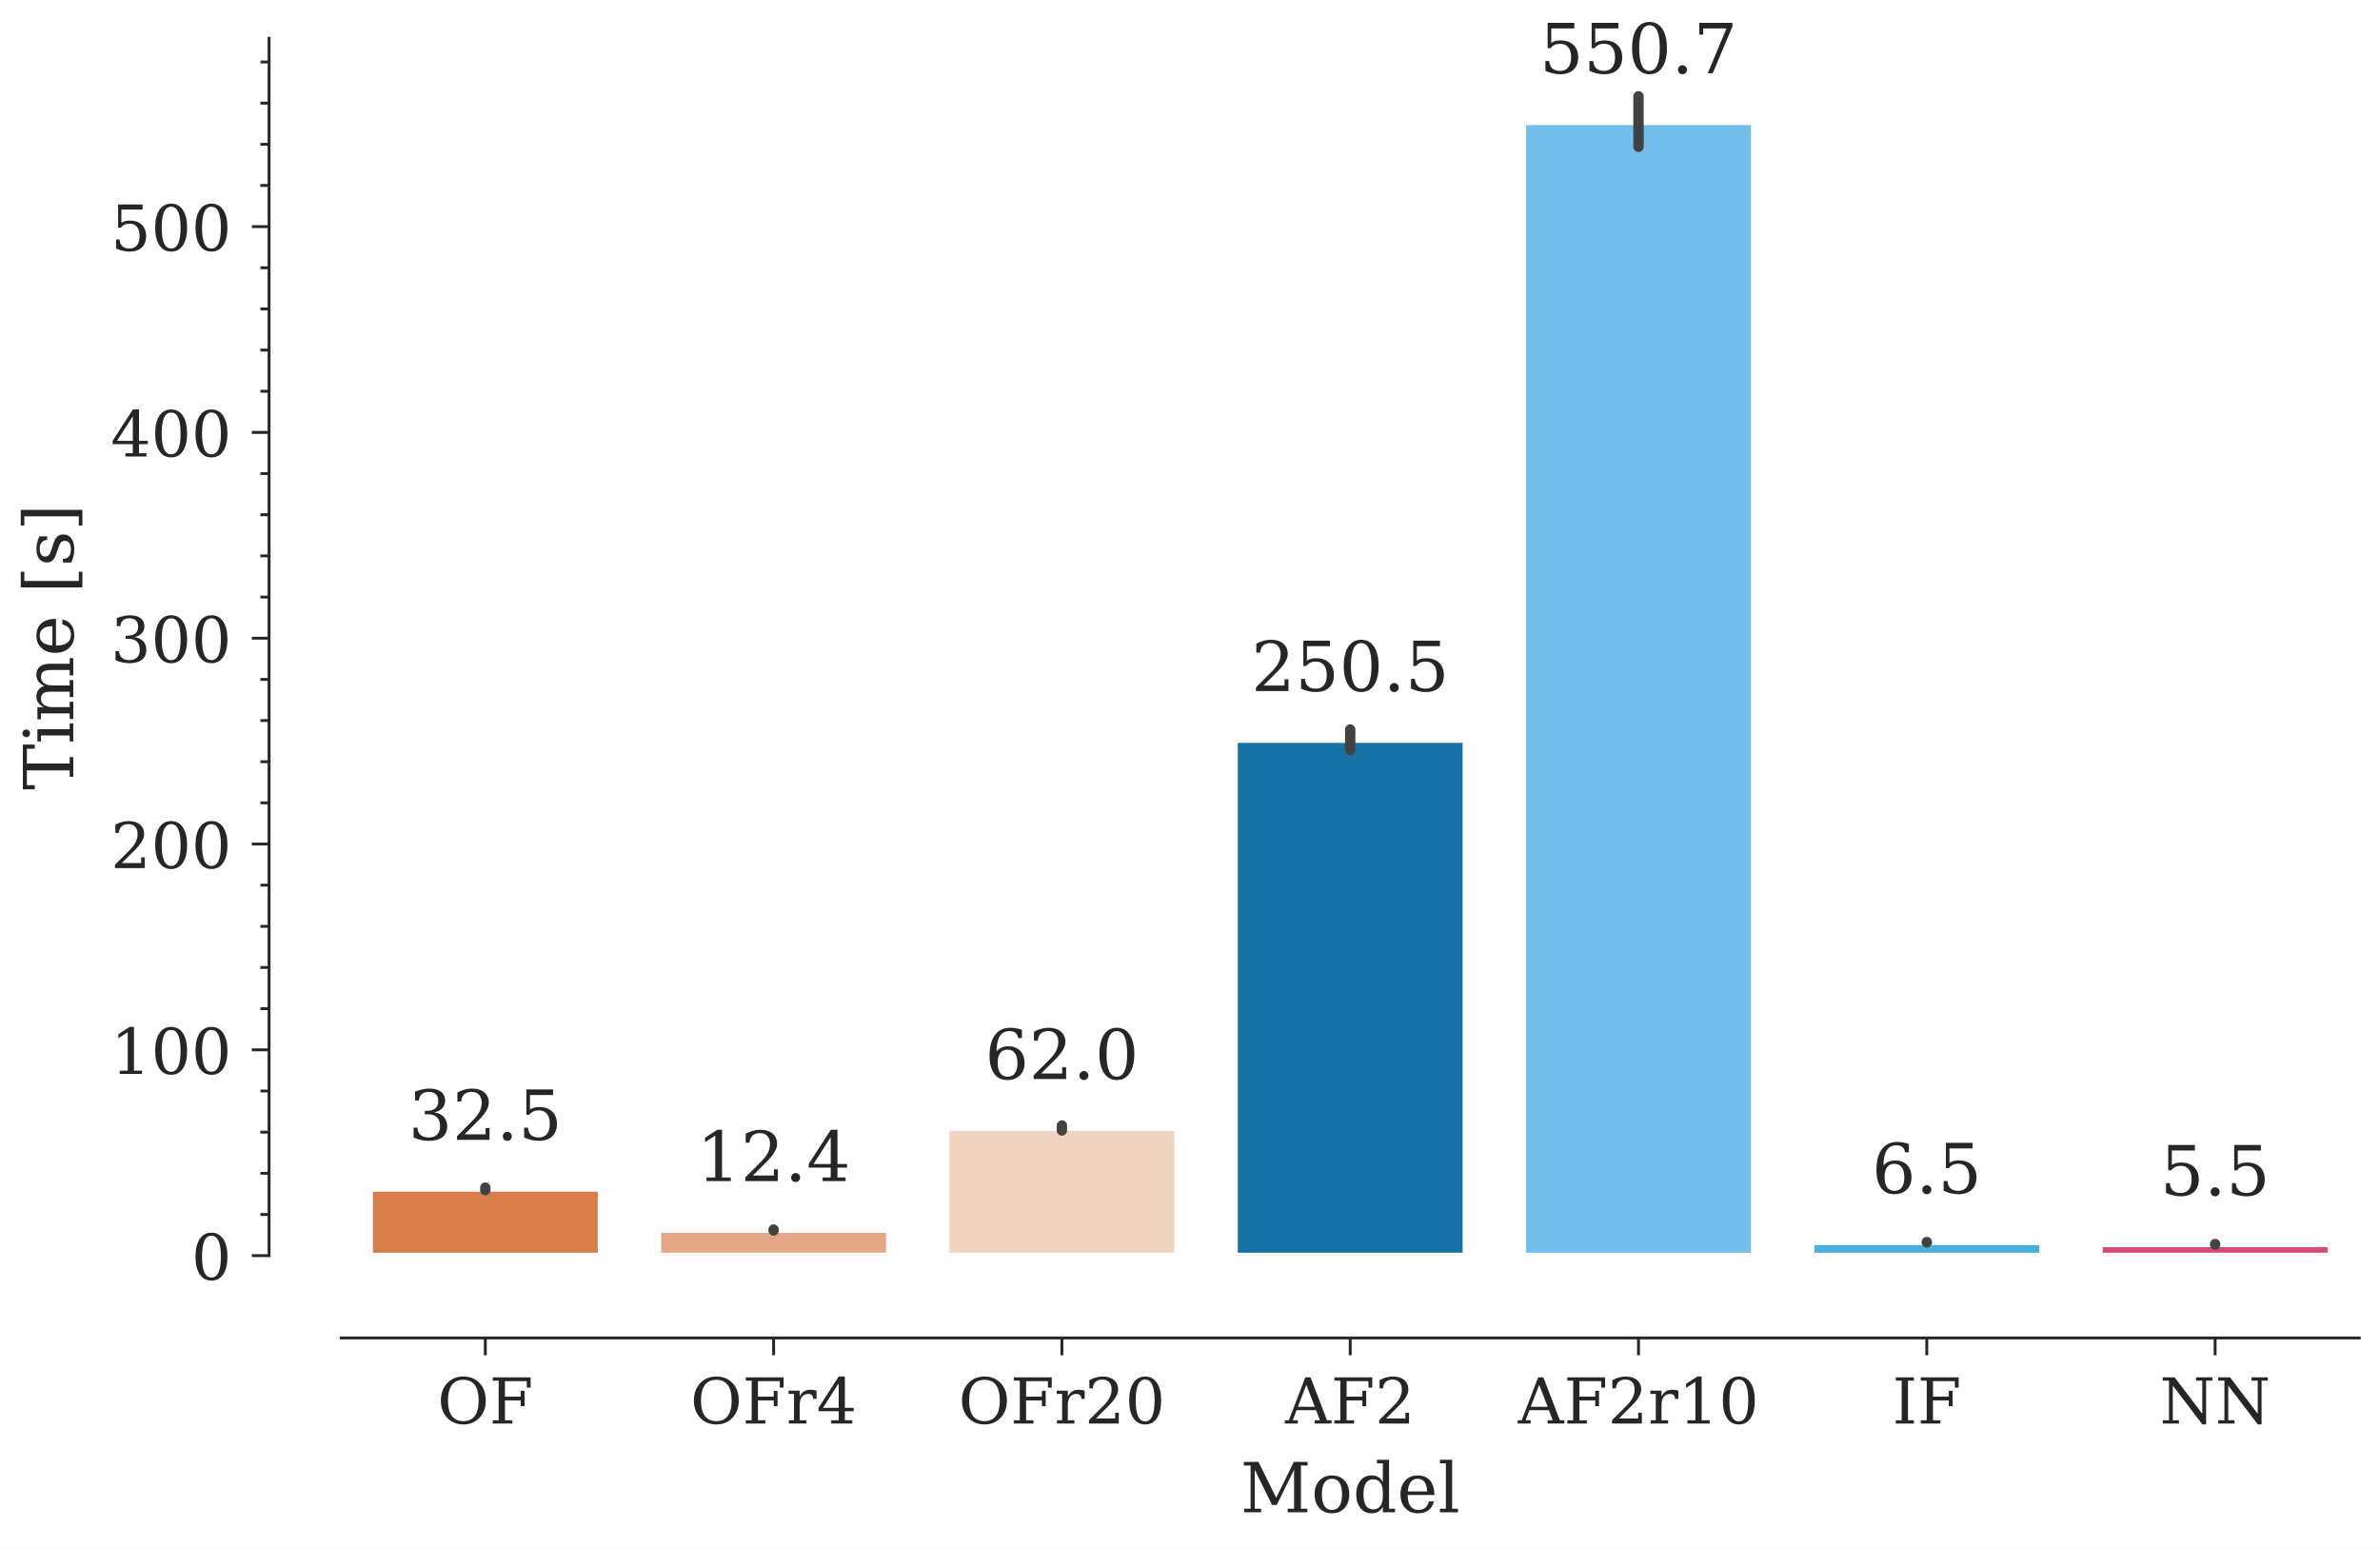
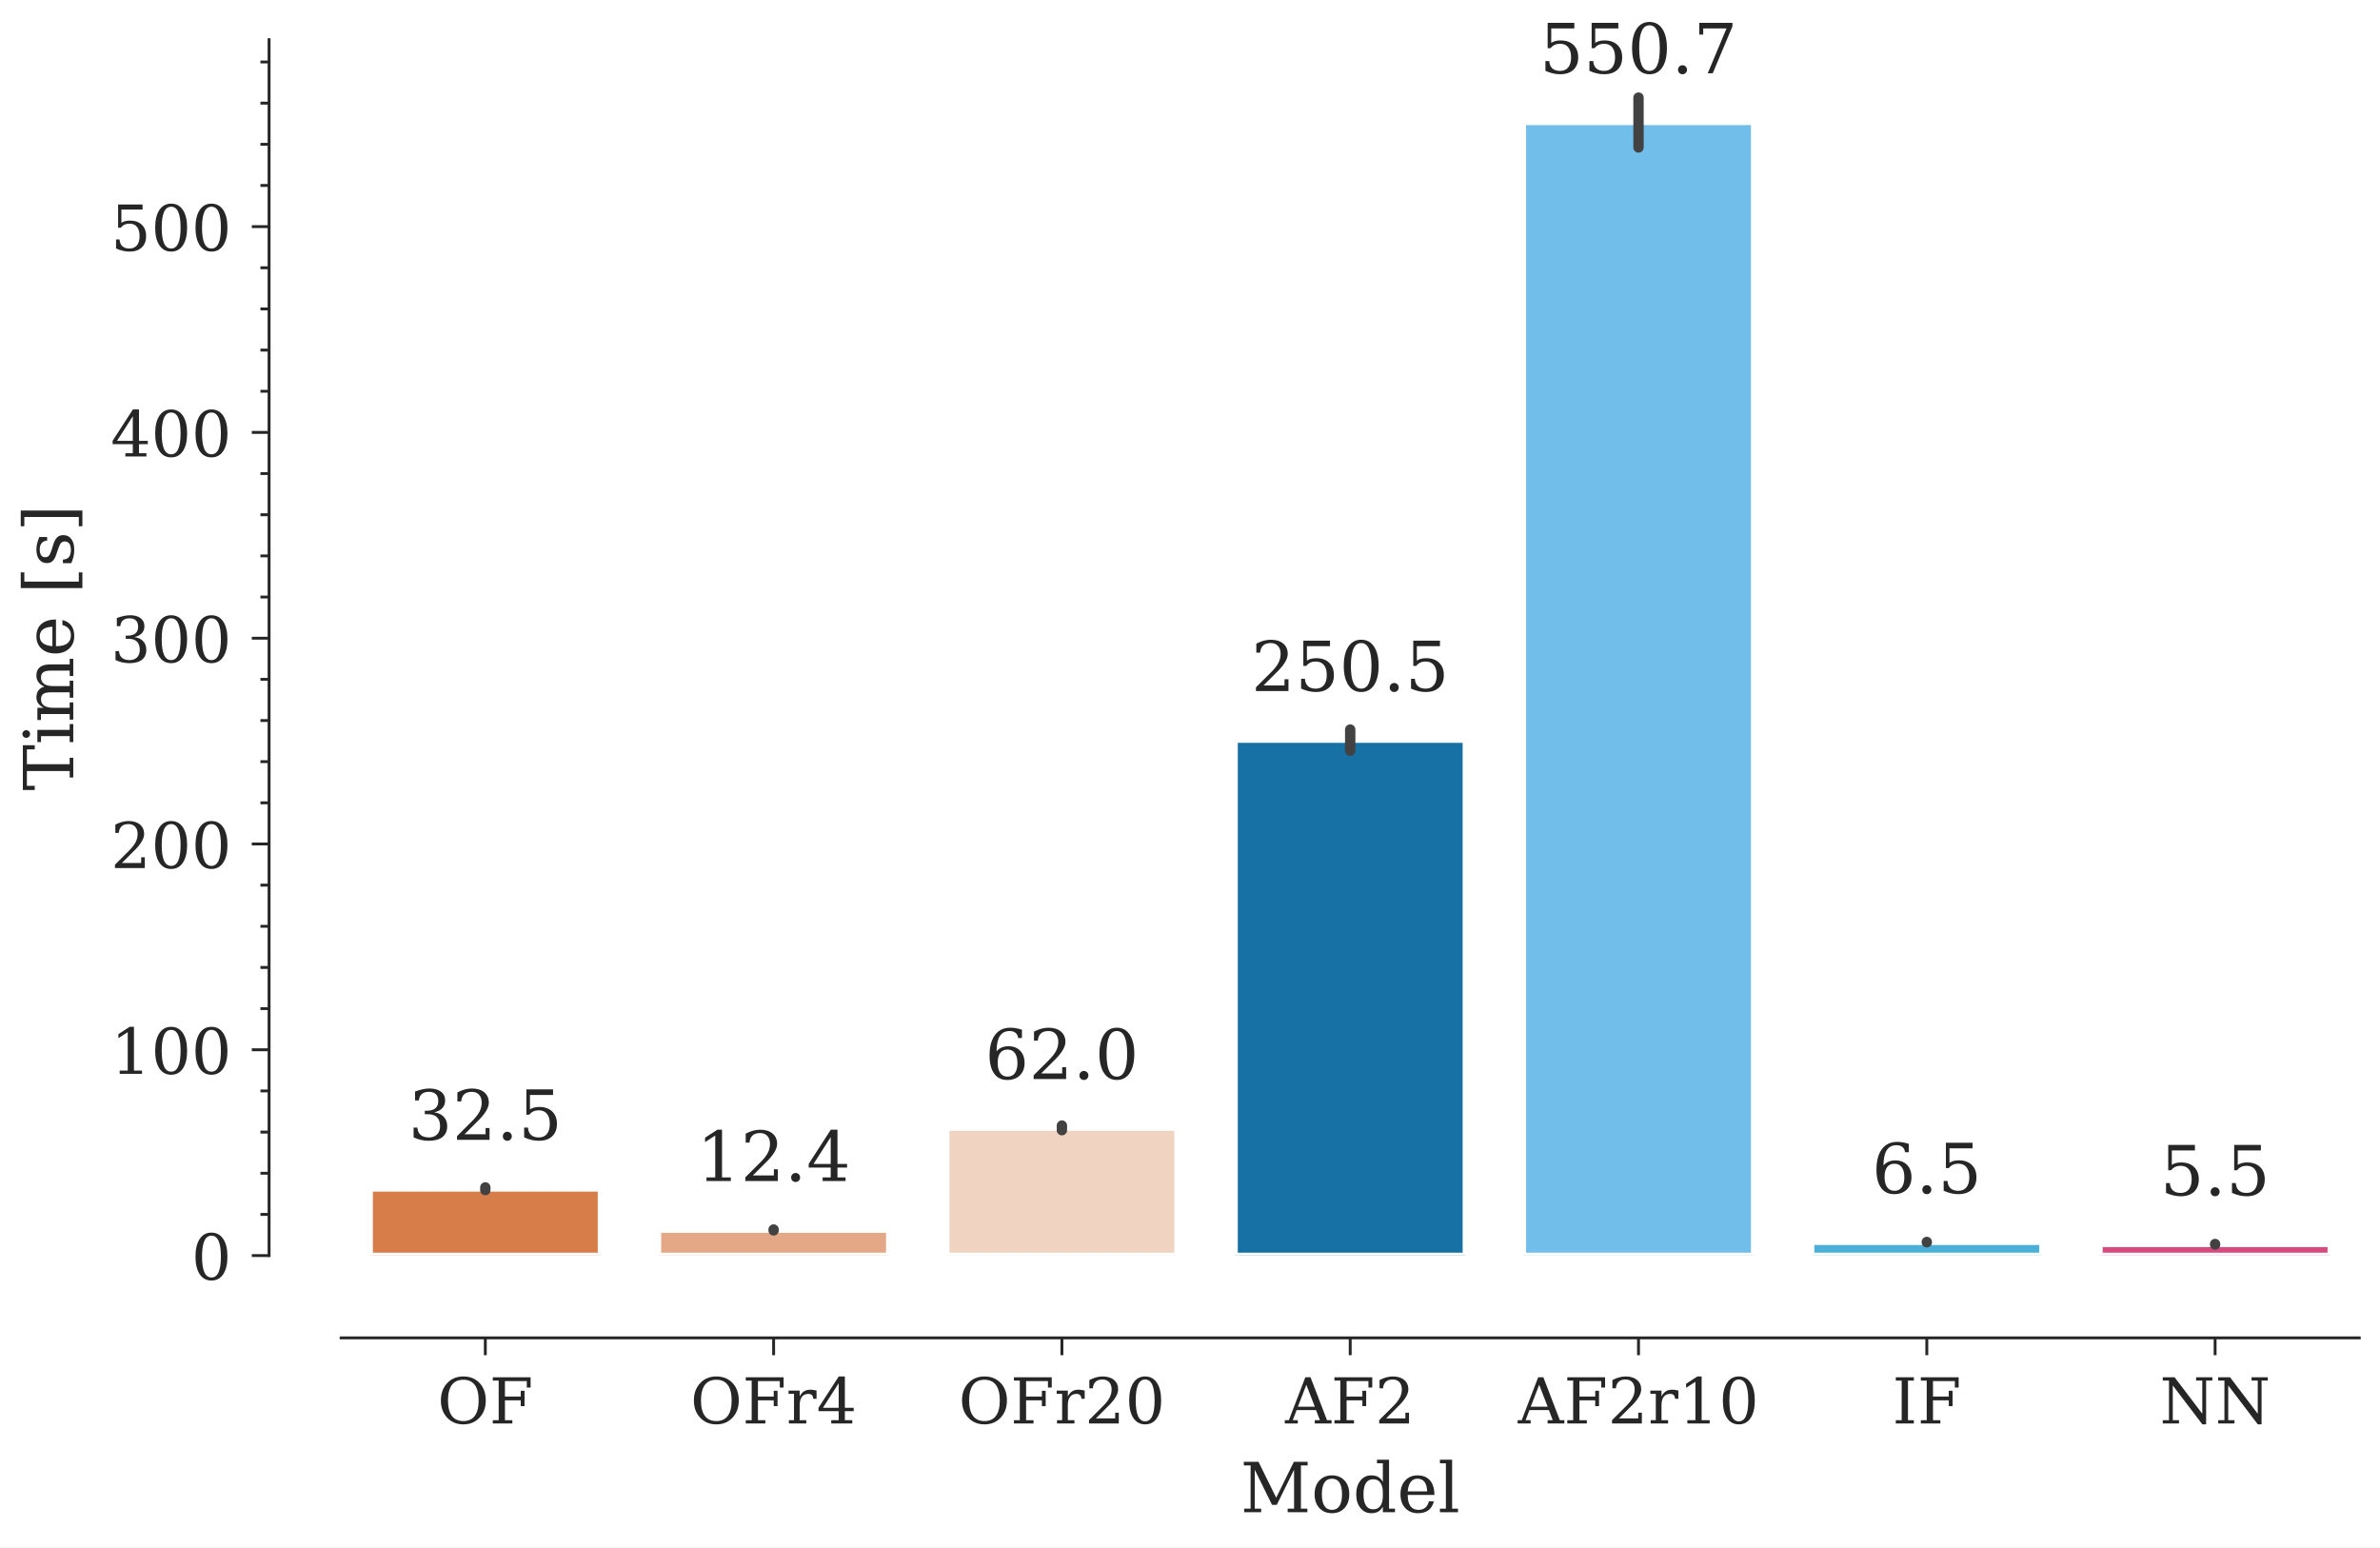
- <svg xmlns="http://www.w3.org/2000/svg" xmlns:xlink="http://www.w3.org/1999/xlink" width="413.144pt" height="268.607pt" viewBox="0 0 413.144 268.607" version="1.1">
+ <svg xmlns="http://www.w3.org/2000/svg" xmlns:xlink="http://www.w3.org/1999/xlink" width="413.144pt" height="268.595pt" viewBox="0 0 413.144 268.595" version="1.1">
  <defs>
    <style type="text/css">*{stroke-linejoin: round; stroke-linecap: butt}</style>
  </defs>
  <g id="figure_1">
    <g id="patch_1">
-       <path d="M 0 268.607  L 413.144 268.607  L 413.144 0  L 0 0  z " style="fill: #ffffff" />
+       <path d="M 0 268.595  L 413.144 268.595  L 413.144 0  L 0 0  z " style="fill: #ffffff" />
    </g>
    <g id="axes_1">
      <g id="patch_2">
-         <path d="M 59.222 217.958  L 409.544 217.958  L 409.544 6.652  L 59.222 6.652  z " style="fill: #ffffff" />
+         <path d="M 59.222 217.947  L 409.544 217.947  L 409.544 6.891  L 59.222 6.891  z " style="fill: #ffffff" />
      </g>
      <g id="matplotlib.axis_1">
        <g id="xtick_1">
          <g id="line2d_1">
            <defs>
-               <path id="m3ad3d484da" d="M 0 0  L 0 3  " style="stroke: #262626; stroke-width: 0.5" />
+               <path id="mbd9f531587" d="M 0 0  L 0 3  " style="stroke: #262626; stroke-width: 0.5" />
            </defs>
            <g>
-               <use xlink:href="#m3ad3d484da" x="84.245" y="232.247" style="fill: #262626; stroke: #262626; stroke-width: 0.5" />
+               <use xlink:href="#mbd9f531587" x="84.245" y="232.235" style="fill: #262626; stroke: #262626; stroke-width: 0.5" />
            </g>
          </g>
          <g id="text_1">
-             <g style="fill: #262626" transform="translate(75.91897 247.1055) scale(0.11 -0.11)">
+             <g style="fill: #262626" transform="translate(75.91897 247.0938)scale(0.11 -0.11)">
              <defs>
                <path id="DejaVuSerif-4f" d="M 2625 244  Q 3391 244 3781 770  Q 4172 1297 4172 2328  Q 4172 3363 3781 3889  Q 3391 4416 2625 4416  Q 1856 4416 1465 3889  Q 1075 3363 1075 2328  Q 1075 1297 1465 770  Q 1856 244 2625 244  z M 2625 -91  Q 2150 -91 1751 65  Q 1353 222 1050 525  Q 700 875 529 1319  Q 359 1763 359 2328  Q 359 2894 529 3339  Q 700 3784 1050 4134  Q 1356 4441 1750 4595  Q 2144 4750 2625 4750  Q 3641 4750 4266 4084  Q 4891 3419 4891 2328  Q 4891 1769 4719 1320  Q 4547 872 4197 525  Q 3891 219 3497 64  Q 3103 -91 2625 -91  z " transform="scale(0.015625)" />
                <path id="DejaVuSerif-46" d="M 353 0  L 353 331  L 947 331  L 947 4331  L 353 4331  L 353 4666  L 4172 4666  L 4172 3628  L 3788 3628  L 3788 4281  L 1581 4281  L 1581 2719  L 3175 2719  L 3175 3303  L 3559 3303  L 3559 1753  L 3175 1753  L 3175 2338  L 1581 2338  L 1581 331  L 2328 331  L 2328 0  L 353 0  z " transform="scale(0.015625)" />
              </defs>
              <use xlink:href="#DejaVuSerif-4f" />
              <use xlink:href="#DejaVuSerif-46" x="81.982" />
            </g>
          </g>
        </g>
        <g id="xtick_2">
          <g id="line2d_2">
            <g>
-               <use xlink:href="#m3ad3d484da" x="134.291" y="232.247" style="fill: #262626; stroke: #262626; stroke-width: 0.5" />
+               <use xlink:href="#mbd9f531587" x="134.291" y="232.235" style="fill: #262626; stroke: #262626; stroke-width: 0.5" />
            </g>
          </g>
          <g id="text_2">
-             <g style="fill: #262626" transform="translate(119.8369 247.1055) scale(0.11 -0.11)">
+             <g style="fill: #262626" transform="translate(119.8369 247.0938)scale(0.11 -0.11)">
              <defs>
                <path id="DejaVuSerif-72" d="M 3059 3328  L 3059 2497  L 2728 2497  Q 2713 2744 2591 2866  Q 2469 2988 2234 2988  Q 1809 2988 1582 2694  Q 1356 2400 1356 1850  L 1356 331  L 2022 331  L 2022 0  L 263 0  L 263 331  L 781 331  L 781 2994  L 231 2994  L 231 3322  L 1356 3322  L 1356 2731  Q 1525 3078 1790 3245  Q 2056 3413 2438 3413  Q 2578 3413 2733 3391  Q 2888 3369 3059 3328  z " transform="scale(0.015625)" />
                <path id="DejaVuSerif-34" d="M 2234 1581  L 2234 4063  L 641 1581  L 2234 1581  z M 3609 0  L 1484 0  L 1484 331  L 2234 331  L 2234 1247  L 197 1247  L 197 1588  L 2241 4750  L 2859 4750  L 2859 1581  L 3750 1581  L 3750 1247  L 2859 1247  L 2859 331  L 3609 331  L 3609 0  z " transform="scale(0.015625)" />
              </defs>
              <use xlink:href="#DejaVuSerif-4f" />
              <use xlink:href="#DejaVuSerif-46" x="81.982" />
              <use xlink:href="#DejaVuSerif-72" x="151.367" />
              <use xlink:href="#DejaVuSerif-34" x="199.17" />
            </g>
          </g>
        </g>
        <g id="xtick_3">
          <g id="line2d_3">
            <g>
-               <use xlink:href="#m3ad3d484da" x="184.337" y="232.247" style="fill: #262626; stroke: #262626; stroke-width: 0.5" />
+               <use xlink:href="#mbd9f531587" x="184.337" y="232.235" style="fill: #262626; stroke: #262626; stroke-width: 0.5" />
            </g>
          </g>
          <g id="text_3">
-             <g style="fill: #262626" transform="translate(166.3836 247.1055) scale(0.11 -0.11)">
+             <g style="fill: #262626" transform="translate(166.3836 247.0938)scale(0.11 -0.11)">
              <defs>
                <path id="DejaVuSerif-32" d="M 819 3553  L 469 3553  L 469 4384  Q 803 4563 1142 4656  Q 1481 4750 1806 4750  Q 2534 4750 2956 4397  Q 3378 4044 3378 3438  Q 3378 2753 2422 1800  Q 2347 1728 2309 1691  L 1131 513  L 3078 513  L 3078 1088  L 3444 1088  L 3444 0  L 434 0  L 434 341  L 1850 1753  Q 2319 2222 2519 2614  Q 2719 3006 2719 3438  Q 2719 3909 2473 4175  Q 2228 4441 1797 4441  Q 1350 4441 1106 4219  Q 863 3997 819 3553  z " transform="scale(0.015625)" />
                <path id="DejaVuSerif-30" d="M 2034 219  Q 2513 219 2750 744  Q 2988 1269 2988 2328  Q 2988 3391 2750 3916  Q 2513 4441 2034 4441  Q 1556 4441 1318 3916  Q 1081 3391 1081 2328  Q 1081 1269 1318 744  Q 1556 219 2034 219  z M 2034 -91  Q 1275 -91 848 546  Q 422 1184 422 2328  Q 422 3475 848 4112  Q 1275 4750 2034 4750  Q 2797 4750 3222 4112  Q 3647 3475 3647 2328  Q 3647 1184 3222 546  Q 2797 -91 2034 -91  z " transform="scale(0.015625)" />
              </defs>
              <use xlink:href="#DejaVuSerif-4f" />
              <use xlink:href="#DejaVuSerif-46" x="81.982" />
              <use xlink:href="#DejaVuSerif-72" x="151.367" />
              <use xlink:href="#DejaVuSerif-32" x="199.17" />
              <use xlink:href="#DejaVuSerif-30" x="262.793" />
            </g>
          </g>
        </g>
        <g id="xtick_4">
          <g id="line2d_4">
            <g>
-               <use xlink:href="#m3ad3d484da" x="234.383" y="232.247" style="fill: #262626; stroke: #262626; stroke-width: 0.5" />
+               <use xlink:href="#mbd9f531587" x="234.383" y="232.235" style="fill: #262626; stroke: #262626; stroke-width: 0.5" />
            </g>
          </g>
          <g id="text_4">
-             <g style="fill: #262626" transform="translate(223.0951 247.1055) scale(0.11 -0.11)">
+             <g style="fill: #262626" transform="translate(223.0951 247.0938)scale(0.11 -0.11)">
              <defs>
                <path id="DejaVuSerif-41" d="M 1281 1691  L 2994 1691  L 2138 3909  L 1281 1691  z M -38 0  L -38 331  L 372 331  L 2034 4666  L 2559 4666  L 4225 331  L 4684 331  L 4684 0  L 2988 0  L 2988 331  L 3506 331  L 3116 1356  L 1153 1356  L 763 331  L 1275 331  L 1275 0  L -38 0  z " transform="scale(0.015625)" />
              </defs>
              <use xlink:href="#DejaVuSerif-41" />
              <use xlink:href="#DejaVuSerif-46" x="72.217" />
              <use xlink:href="#DejaVuSerif-32" x="141.602" />
            </g>
          </g>
        </g>
        <g id="xtick_5">
          <g id="line2d_5">
            <g>
-               <use xlink:href="#m3ad3d484da" x="284.429" y="232.247" style="fill: #262626; stroke: #262626; stroke-width: 0.5" />
+               <use xlink:href="#mbd9f531587" x="284.429" y="232.235" style="fill: #262626; stroke: #262626; stroke-width: 0.5" />
            </g>
          </g>
          <g id="text_5">
-             <g style="fill: #262626" transform="translate(263.5136 247.1055) scale(0.11 -0.11)">
+             <g style="fill: #262626" transform="translate(263.5136 247.0938)scale(0.11 -0.11)">
              <defs>
                <path id="DejaVuSerif-31" d="M 909 0  L 909 331  L 1722 331  L 1722 4213  L 781 3603  L 781 4013  L 1919 4750  L 2350 4750  L 2350 331  L 3163 331  L 3163 0  L 909 0  z " transform="scale(0.015625)" />
              </defs>
              <use xlink:href="#DejaVuSerif-41" />
              <use xlink:href="#DejaVuSerif-46" x="72.217" />
              <use xlink:href="#DejaVuSerif-32" x="141.602" />
              <use xlink:href="#DejaVuSerif-72" x="205.225" />
              <use xlink:href="#DejaVuSerif-31" x="253.027" />
              <use xlink:href="#DejaVuSerif-30" x="316.65" />
            </g>
          </g>
        </g>
        <g id="xtick_6">
          <g id="line2d_6">
            <g>
-               <use xlink:href="#m3ad3d484da" x="334.475" y="232.247" style="fill: #262626; stroke: #262626; stroke-width: 0.5" />
+               <use xlink:href="#mbd9f531587" x="334.475" y="232.235" style="fill: #262626; stroke: #262626; stroke-width: 0.5" />
            </g>
          </g>
          <g id="text_6">
-             <g style="fill: #262626" transform="translate(328.4862 247.1055) scale(0.11 -0.11)">
+             <g style="fill: #262626" transform="translate(328.4862 247.0938)scale(0.11 -0.11)">
              <defs>
                <path id="DejaVuSerif-49" d="M 1581 331  L 2175 331  L 2175 0  L 353 0  L 353 331  L 947 331  L 947 4331  L 353 4331  L 353 4666  L 2175 4666  L 2175 4331  L 1581 4331  L 1581 331  z " transform="scale(0.015625)" />
              </defs>
              <use xlink:href="#DejaVuSerif-49" />
              <use xlink:href="#DejaVuSerif-46" x="39.502" />
            </g>
          </g>
        </g>
        <g id="xtick_7">
          <g id="line2d_7">
            <g>
-               <use xlink:href="#m3ad3d484da" x="384.521" y="232.247" style="fill: #262626; stroke: #262626; stroke-width: 0.5" />
+               <use xlink:href="#mbd9f531587" x="384.521" y="232.235" style="fill: #262626; stroke: #262626; stroke-width: 0.5" />
            </g>
          </g>
          <g id="text_7">
-             <g style="fill: #262626" transform="translate(374.8963 247.1055) scale(0.11 -0.11)">
+             <g style="fill: #262626" transform="translate(374.8963 247.0938)scale(0.11 -0.11)">
              <defs>
                <path id="DejaVuSerif-4e" d="M 313 0  L 313 331  L 941 331  L 941 4331  L 313 4331  L 313 4666  L 1509 4666  L 4306 984  L 4306 4331  L 3681 4331  L 3681 4666  L 5319 4666  L 5319 4331  L 4691 4331  L 4691 -91  L 4313 -91  L 1325 3841  L 1325 331  L 1953 331  L 1953 0  L 313 0  z " transform="scale(0.015625)" />
              </defs>
              <use xlink:href="#DejaVuSerif-4e" />
              <use xlink:href="#DejaVuSerif-4e" x="87.5" />
            </g>
          </g>
        </g>
        <g id="xtick_8" />
        <g id="xtick_9" />
        <g id="xtick_10" />
        <g id="xtick_11" />
        <g id="xtick_12" />
        <g id="xtick_13" />
        <g id="xtick_14" />
        <g id="xtick_15" />
        <g id="xtick_16" />
        <g id="xtick_17" />
        <g id="xtick_18" />
        <g id="xtick_19" />
        <g id="xtick_20" />
        <g id="xtick_21" />
        <g id="xtick_22" />
        <g id="xtick_23" />
        <g id="xtick_24" />
        <g id="xtick_25" />
        <g id="xtick_26" />
        <g id="xtick_27" />
        <g id="xtick_28" />
        <g id="xtick_29" />
        <g id="xtick_30" />
        <g id="xtick_31" />
        <g id="xtick_32" />
        <g id="xtick_33" />
        <g id="xtick_34" />
        <g id="xtick_35" />
        <g id="text_8">
-           <g style="fill: #262626" transform="translate(215.3161 262.5113) scale(0.12 -0.12)">
+           <g style="fill: #262626" transform="translate(215.3161 262.4995)scale(0.12 -0.12)">
            <defs>
              <path id="DejaVuSerif-4d" d="M 353 0  L 353 331  L 947 331  L 947 4331  L 319 4331  L 319 4666  L 1678 4666  L 3316 1344  L 4953 4666  L 6228 4666  L 6228 4331  L 5606 4331  L 5606 331  L 6203 331  L 6203 0  L 4378 0  L 4378 331  L 4972 331  L 4972 3938  L 3372 684  L 2931 684  L 1331 3938  L 1331 331  L 1925 331  L 1925 0  L 353 0  z " transform="scale(0.015625)" />
              <path id="DejaVuSerif-6f" d="M 1925 219  Q 2388 219 2623 584  Q 2859 950 2859 1663  Q 2859 2375 2623 2739  Q 2388 3103 1925 3103  Q 1463 3103 1227 2739  Q 991 2375 991 1663  Q 991 950 1228 584  Q 1466 219 1925 219  z M 1925 -91  Q 1200 -91 759 389  Q 319 869 319 1663  Q 319 2456 758 2934  Q 1197 3413 1925 3413  Q 2653 3413 3092 2934  Q 3531 2456 3531 1663  Q 3531 869 3092 389  Q 2653 -91 1925 -91  z " transform="scale(0.015625)" />
              <path id="DejaVuSerif-64" d="M 3359 331  L 3909 331  L 3909 0  L 2784 0  L 2784 519  Q 2616 206 2355 57  Q 2094 -91 1709 -91  Q 1097 -91 708 395  Q 319 881 319 1663  Q 319 2444 706 2928  Q 1094 3413 1709 3413  Q 2094 3413 2355 3264  Q 2616 3116 2784 2803  L 2784 4531  L 2241 4531  L 2241 4863  L 3359 4863  L 3359 331  z M 2784 1497  L 2784 1825  Q 2784 2422 2554 2737  Q 2325 3053 1888 3053  Q 1444 3053 1217 2703  Q 991 2353 991 1663  Q 991 975 1217 622  Q 1444 269 1888 269  Q 2325 269 2554 583  Q 2784 897 2784 1497  z " transform="scale(0.015625)" />
              <path id="DejaVuSerif-65" d="M 3469 1600  L 991 1600  L 991 1575  Q 991 903 1244 561  Q 1497 219 1991 219  Q 2369 219 2611 417  Q 2853 616 2950 1006  L 3413 1006  Q 3275 459 2904 184  Q 2534 -91 1931 -91  Q 1203 -91 761 389  Q 319 869 319 1663  Q 319 2450 753 2931  Q 1188 3413 1894 3413  Q 2647 3413 3050 2948  Q 3453 2484 3469 1600  z M 2791 1931  Q 2772 2513 2545 2808  Q 2319 3103 1894 3103  Q 1497 3103 1269 2806  Q 1041 2509 991 1931  L 2791 1931  z " transform="scale(0.015625)" />
              <path id="DejaVuSerif-6c" d="M 1313 331  L 1856 331  L 1856 0  L 184 0  L 184 331  L 738 331  L 738 4531  L 184 4531  L 184 4863  L 1313 4863  L 1313 331  z " transform="scale(0.015625)" />
            </defs>
            <use xlink:href="#DejaVuSerif-4d" />
            <use xlink:href="#DejaVuSerif-6f" x="102.393" />
            <use xlink:href="#DejaVuSerif-64" x="162.598" />
            <use xlink:href="#DejaVuSerif-65" x="226.611" />
            <use xlink:href="#DejaVuSerif-6c" x="285.791" />
          </g>
        </g>
      </g>
      <g id="matplotlib.axis_2">
        <g id="ytick_1">
          <g id="line2d_8">
            <defs>
-               <path id="m533c061c17" d="M 0 0  L -3 0  " style="stroke: #262626; stroke-width: 0.5" />
+               <path id="m6ea3d045d4" d="M 0 0  L -3 0  " style="stroke: #262626; stroke-width: 0.5" />
            </defs>
            <g>
-               <use xlink:href="#m533c061c17" x="46.71" y="217.958" style="fill: #262626; stroke: #262626; stroke-width: 0.5" />
+               <use xlink:href="#m6ea3d045d4" x="46.71" y="217.947" style="fill: #262626; stroke: #262626; stroke-width: 0.5" />
            </g>
          </g>
          <g id="text_9">
-             <g style="fill: #262626" transform="translate(33.21125 222.1368) scale(0.11 -0.11)">
+             <g style="fill: #262626" transform="translate(33.21125 222.1258)scale(0.11 -0.11)">
              <use xlink:href="#DejaVuSerif-30" />
            </g>
          </g>
        </g>
        <g id="ytick_2">
          <g id="line2d_9">
            <g>
-               <use xlink:href="#m533c061c17" x="46.71" y="182.234" style="fill: #262626; stroke: #262626; stroke-width: 0.5" />
+               <use xlink:href="#m6ea3d045d4" x="46.71" y="182.225" style="fill: #262626; stroke: #262626; stroke-width: 0.5" />
            </g>
          </g>
          <g id="text_10">
-             <g style="fill: #262626" transform="translate(19.21375 186.4128) scale(0.11 -0.11)">
+             <g style="fill: #262626" transform="translate(19.21375 186.4038)scale(0.11 -0.11)">
              <use xlink:href="#DejaVuSerif-31" />
              <use xlink:href="#DejaVuSerif-30" x="63.623" />
              <use xlink:href="#DejaVuSerif-30" x="127.246" />
            </g>
          </g>
        </g>
        <g id="ytick_3">
          <g id="line2d_10">
            <g>
-               <use xlink:href="#m533c061c17" x="46.71" y="146.51" style="fill: #262626; stroke: #262626; stroke-width: 0.5" />
+               <use xlink:href="#m6ea3d045d4" x="46.71" y="146.503" style="fill: #262626; stroke: #262626; stroke-width: 0.5" />
            </g>
          </g>
          <g id="text_11">
-             <g style="fill: #262626" transform="translate(19.21375 150.6888) scale(0.11 -0.11)">
+             <g style="fill: #262626" transform="translate(19.21375 150.6818)scale(0.11 -0.11)">
              <use xlink:href="#DejaVuSerif-32" />
              <use xlink:href="#DejaVuSerif-30" x="63.623" />
              <use xlink:href="#DejaVuSerif-30" x="127.246" />
            </g>
          </g>
        </g>
        <g id="ytick_4">
          <g id="line2d_11">
            <g>
-               <use xlink:href="#m533c061c17" x="46.71" y="110.786" style="fill: #262626; stroke: #262626; stroke-width: 0.5" />
+               <use xlink:href="#m6ea3d045d4" x="46.71" y="110.781" style="fill: #262626; stroke: #262626; stroke-width: 0.5" />
            </g>
          </g>
          <g id="text_12">
-             <g style="fill: #262626" transform="translate(19.21375 114.9648) scale(0.11 -0.11)">
+             <g style="fill: #262626" transform="translate(19.21375 114.9598)scale(0.11 -0.11)">
              <defs>
                <path id="DejaVuSerif-33" d="M 622 4469  Q 988 4606 1323 4678  Q 1659 4750 1953 4750  Q 2638 4750 3022 4454  Q 3406 4159 3406 3634  Q 3406 3213 3140 2930  Q 2875 2647 2388 2547  Q 2963 2466 3280 2130  Q 3597 1794 3597 1259  Q 3597 606 3158 257  Q 2719 -91 1894 -91  Q 1528 -91 1179 -12  Q 831 66 488 225  L 488 1131  L 838 1131  Q 869 681 1141 450  Q 1413 219 1906 219  Q 2384 219 2661 495  Q 2938 772 2938 1253  Q 2938 1803 2653 2086  Q 2369 2369 1819 2369  L 1522 2369  L 1522 2688  L 1678 2688  Q 2225 2688 2498 2914  Q 2772 3141 2772 3597  Q 2772 4006 2547 4223  Q 2322 4441 1900 4441  Q 1478 4441 1245 4241  Q 1013 4041 972 3647  L 622 3647  L 622 4469  z " transform="scale(0.015625)" />
              </defs>
              <use xlink:href="#DejaVuSerif-33" />
              <use xlink:href="#DejaVuSerif-30" x="63.623" />
              <use xlink:href="#DejaVuSerif-30" x="127.246" />
            </g>
          </g>
        </g>
        <g id="ytick_5">
          <g id="line2d_12">
            <g>
-               <use xlink:href="#m533c061c17" x="46.71" y="75.062" style="fill: #262626; stroke: #262626; stroke-width: 0.5" />
+               <use xlink:href="#m6ea3d045d4" x="46.71" y="75.059" style="fill: #262626; stroke: #262626; stroke-width: 0.5" />
            </g>
          </g>
          <g id="text_13">
-             <g style="fill: #262626" transform="translate(19.21375 79.24084) scale(0.11 -0.11)">
+             <g style="fill: #262626" transform="translate(19.21375 79.23784)scale(0.11 -0.11)">
              <use xlink:href="#DejaVuSerif-34" />
              <use xlink:href="#DejaVuSerif-30" x="63.623" />
              <use xlink:href="#DejaVuSerif-30" x="127.246" />
            </g>
          </g>
        </g>
        <g id="ytick_6">
          <g id="line2d_13">
            <g>
-               <use xlink:href="#m533c061c17" x="46.71" y="39.338" style="fill: #262626; stroke: #262626; stroke-width: 0.5" />
+               <use xlink:href="#m6ea3d045d4" x="46.71" y="39.337" style="fill: #262626; stroke: #262626; stroke-width: 0.5" />
            </g>
          </g>
          <g id="text_14">
-             <g style="fill: #262626" transform="translate(19.21375 43.51686) scale(0.11 -0.11)">
+             <g style="fill: #262626" transform="translate(19.21375 43.51585)scale(0.11 -0.11)">
              <defs>
                <path id="DejaVuSerif-35" d="M 3219 4666  L 3219 4153  L 1081 4153  L 1081 2816  Q 1244 2928 1461 2984  Q 1678 3041 1947 3041  Q 2703 3041 3140 2622  Q 3578 2203 3578 1478  Q 3578 738 3136 323  Q 2694 -91 1894 -91  Q 1572 -91 1234 -12  Q 897 66 544 225  L 544 1131  L 897 1131  Q 925 688 1179 453  Q 1434 219 1894 219  Q 2388 219 2653 544  Q 2919 869 2919 1478  Q 2919 2084 2655 2407  Q 2391 2731 1894 2731  Q 1613 2731 1398 2631  Q 1184 2531 1019 2322  L 750 2322  L 750 4666  L 3219 4666  z " transform="scale(0.015625)" />
              </defs>
              <use xlink:href="#DejaVuSerif-35" />
              <use xlink:href="#DejaVuSerif-30" x="63.623" />
              <use xlink:href="#DejaVuSerif-30" x="127.246" />
            </g>
          </g>
        </g>
        <g id="ytick_7">
          <g id="line2d_14">
            <defs>
-               <path id="m327f61c576" d="M 0 0  L -1.5 0  " style="stroke: #262626; stroke-width: 0.5" />
+               <path id="m3986f8486b" d="M 0 0  L -1.5 0  " style="stroke: #262626; stroke-width: 0.5" />
            </defs>
            <g>
-               <use xlink:href="#m327f61c576" x="46.71" y="210.813" style="fill: #262626; stroke: #262626; stroke-width: 0.5" />
+               <use xlink:href="#m3986f8486b" x="46.71" y="210.802" style="fill: #262626; stroke: #262626; stroke-width: 0.5" />
            </g>
          </g>
        </g>
        <g id="ytick_8">
          <g id="line2d_15">
            <g>
-               <use xlink:href="#m327f61c576" x="46.71" y="203.668" style="fill: #262626; stroke: #262626; stroke-width: 0.5" />
+               <use xlink:href="#m3986f8486b" x="46.71" y="203.658" style="fill: #262626; stroke: #262626; stroke-width: 0.5" />
            </g>
          </g>
        </g>
        <g id="ytick_9">
          <g id="line2d_16">
            <g>
-               <use xlink:href="#m327f61c576" x="46.71" y="196.523" style="fill: #262626; stroke: #262626; stroke-width: 0.5" />
+               <use xlink:href="#m3986f8486b" x="46.71" y="196.513" style="fill: #262626; stroke: #262626; stroke-width: 0.5" />
            </g>
          </g>
        </g>
        <g id="ytick_10">
          <g id="line2d_17">
            <g>
-               <use xlink:href="#m327f61c576" x="46.71" y="189.378" style="fill: #262626; stroke: #262626; stroke-width: 0.5" />
+               <use xlink:href="#m3986f8486b" x="46.71" y="189.369" style="fill: #262626; stroke: #262626; stroke-width: 0.5" />
            </g>
          </g>
        </g>
        <g id="ytick_11">
          <g id="line2d_18">
            <g>
-               <use xlink:href="#m327f61c576" x="46.71" y="175.089" style="fill: #262626; stroke: #262626; stroke-width: 0.5" />
+               <use xlink:href="#m3986f8486b" x="46.71" y="175.08" style="fill: #262626; stroke: #262626; stroke-width: 0.5" />
            </g>
          </g>
        </g>
        <g id="ytick_12">
          <g id="line2d_19">
            <g>
-               <use xlink:href="#m327f61c576" x="46.71" y="167.944" style="fill: #262626; stroke: #262626; stroke-width: 0.5" />
+               <use xlink:href="#m3986f8486b" x="46.71" y="167.936" style="fill: #262626; stroke: #262626; stroke-width: 0.5" />
            </g>
          </g>
        </g>
        <g id="ytick_13">
          <g id="line2d_20">
            <g>
-               <use xlink:href="#m327f61c576" x="46.71" y="160.799" style="fill: #262626; stroke: #262626; stroke-width: 0.5" />
+               <use xlink:href="#m3986f8486b" x="46.71" y="160.791" style="fill: #262626; stroke: #262626; stroke-width: 0.5" />
            </g>
          </g>
        </g>
        <g id="ytick_14">
          <g id="line2d_21">
            <g>
-               <use xlink:href="#m327f61c576" x="46.71" y="153.654" style="fill: #262626; stroke: #262626; stroke-width: 0.5" />
+               <use xlink:href="#m3986f8486b" x="46.71" y="153.647" style="fill: #262626; stroke: #262626; stroke-width: 0.5" />
            </g>
          </g>
        </g>
        <g id="ytick_15">
          <g id="line2d_22">
            <g>
-               <use xlink:href="#m327f61c576" x="46.71" y="139.365" style="fill: #262626; stroke: #262626; stroke-width: 0.5" />
+               <use xlink:href="#m3986f8486b" x="46.71" y="139.358" style="fill: #262626; stroke: #262626; stroke-width: 0.5" />
            </g>
          </g>
        </g>
        <g id="ytick_16">
          <g id="line2d_23">
            <g>
-               <use xlink:href="#m327f61c576" x="46.71" y="132.22" style="fill: #262626; stroke: #262626; stroke-width: 0.5" />
+               <use xlink:href="#m3986f8486b" x="46.71" y="132.214" style="fill: #262626; stroke: #262626; stroke-width: 0.5" />
            </g>
          </g>
        </g>
        <g id="ytick_17">
          <g id="line2d_24">
            <g>
-               <use xlink:href="#m327f61c576" x="46.71" y="125.075" style="fill: #262626; stroke: #262626; stroke-width: 0.5" />
+               <use xlink:href="#m3986f8486b" x="46.71" y="125.069" style="fill: #262626; stroke: #262626; stroke-width: 0.5" />
            </g>
          </g>
        </g>
        <g id="ytick_18">
          <g id="line2d_25">
            <g>
-               <use xlink:href="#m327f61c576" x="46.71" y="117.93" style="fill: #262626; stroke: #262626; stroke-width: 0.5" />
+               <use xlink:href="#m3986f8486b" x="46.71" y="117.925" style="fill: #262626; stroke: #262626; stroke-width: 0.5" />
            </g>
          </g>
        </g>
        <g id="ytick_19">
          <g id="line2d_26">
            <g>
-               <use xlink:href="#m327f61c576" x="46.71" y="103.641" style="fill: #262626; stroke: #262626; stroke-width: 0.5" />
+               <use xlink:href="#m3986f8486b" x="46.71" y="103.636" style="fill: #262626; stroke: #262626; stroke-width: 0.5" />
            </g>
          </g>
        </g>
        <g id="ytick_20">
          <g id="line2d_27">
            <g>
-               <use xlink:href="#m327f61c576" x="46.71" y="96.496" style="fill: #262626; stroke: #262626; stroke-width: 0.5" />
+               <use xlink:href="#m3986f8486b" x="46.71" y="96.492" style="fill: #262626; stroke: #262626; stroke-width: 0.5" />
            </g>
          </g>
        </g>
        <g id="ytick_21">
          <g id="line2d_28">
            <g>
-               <use xlink:href="#m327f61c576" x="46.71" y="89.351" style="fill: #262626; stroke: #262626; stroke-width: 0.5" />
+               <use xlink:href="#m3986f8486b" x="46.71" y="89.348" style="fill: #262626; stroke: #262626; stroke-width: 0.5" />
            </g>
          </g>
        </g>
        <g id="ytick_22">
          <g id="line2d_29">
            <g>
-               <use xlink:href="#m327f61c576" x="46.71" y="82.206" style="fill: #262626; stroke: #262626; stroke-width: 0.5" />
+               <use xlink:href="#m3986f8486b" x="46.71" y="82.203" style="fill: #262626; stroke: #262626; stroke-width: 0.5" />
            </g>
          </g>
        </g>
        <g id="ytick_23">
          <g id="line2d_30">
            <g>
-               <use xlink:href="#m327f61c576" x="46.71" y="67.917" style="fill: #262626; stroke: #262626; stroke-width: 0.5" />
+               <use xlink:href="#m3986f8486b" x="46.71" y="67.914" style="fill: #262626; stroke: #262626; stroke-width: 0.5" />
            </g>
          </g>
        </g>
        <g id="ytick_24">
          <g id="line2d_31">
            <g>
-               <use xlink:href="#m327f61c576" x="46.71" y="60.772" style="fill: #262626; stroke: #262626; stroke-width: 0.5" />
+               <use xlink:href="#m3986f8486b" x="46.71" y="60.77" style="fill: #262626; stroke: #262626; stroke-width: 0.5" />
            </g>
          </g>
        </g>
        <g id="ytick_25">
          <g id="line2d_32">
            <g>
-               <use xlink:href="#m327f61c576" x="46.71" y="53.627" style="fill: #262626; stroke: #262626; stroke-width: 0.5" />
+               <use xlink:href="#m3986f8486b" x="46.71" y="53.626" style="fill: #262626; stroke: #262626; stroke-width: 0.5" />
            </g>
          </g>
        </g>
        <g id="ytick_26">
          <g id="line2d_33">
            <g>
-               <use xlink:href="#m327f61c576" x="46.71" y="46.483" style="fill: #262626; stroke: #262626; stroke-width: 0.5" />
+               <use xlink:href="#m3986f8486b" x="46.71" y="46.481" style="fill: #262626; stroke: #262626; stroke-width: 0.5" />
            </g>
          </g>
        </g>
        <g id="ytick_27">
          <g id="line2d_34">
            <g>
-               <use xlink:href="#m327f61c576" x="46.71" y="32.193" style="fill: #262626; stroke: #262626; stroke-width: 0.5" />
+               <use xlink:href="#m3986f8486b" x="46.71" y="32.192" style="fill: #262626; stroke: #262626; stroke-width: 0.5" />
            </g>
          </g>
        </g>
        <g id="ytick_28">
          <g id="line2d_35">
            <g>
-               <use xlink:href="#m327f61c576" x="46.71" y="25.048" style="fill: #262626; stroke: #262626; stroke-width: 0.5" />
+               <use xlink:href="#m3986f8486b" x="46.71" y="25.048" style="fill: #262626; stroke: #262626; stroke-width: 0.5" />
            </g>
          </g>
        </g>
        <g id="ytick_29">
          <g id="line2d_36">
            <g>
-               <use xlink:href="#m327f61c576" x="46.71" y="17.903" style="fill: #262626; stroke: #262626; stroke-width: 0.5" />
+               <use xlink:href="#m3986f8486b" x="46.71" y="17.904" style="fill: #262626; stroke: #262626; stroke-width: 0.5" />
            </g>
          </g>
        </g>
        <g id="ytick_30">
          <g id="line2d_37">
            <g>
-               <use xlink:href="#m327f61c576" x="46.71" y="10.759" style="fill: #262626; stroke: #262626; stroke-width: 0.5" />
+               <use xlink:href="#m3986f8486b" x="46.71" y="10.759" style="fill: #262626; stroke: #262626; stroke-width: 0.5" />
            </g>
          </g>
        </g>
        <g id="text_15">
-           <g style="fill: #262626" transform="translate(12.71813 137.1344) rotate(-90) scale(0.12 -0.12)">
+           <g style="fill: #262626" transform="translate(12.71813 137.2484)rotate(-90)scale(0.12 -0.12)">
            <defs>
              <path id="DejaVuSerif-54" d="M 1222 0  L 1222 331  L 1819 331  L 1819 4294  L 447 4294  L 447 3566  L 63 3566  L 63 4666  L 4206 4666  L 4206 3566  L 3822 3566  L 3822 4294  L 2450 4294  L 2450 331  L 3047 331  L 3047 0  L 1222 0  z " transform="scale(0.015625)" />
              <path id="DejaVuSerif-69" d="M 622 4353  Q 622 4497 726 4603  Q 831 4709 978 4709  Q 1122 4709 1226 4603  Q 1331 4497 1331 4353  Q 1331 4206 1228 4103  Q 1125 4000 978 4000  Q 831 4000 726 4103  Q 622 4206 622 4353  z M 1356 331  L 1900 331  L 1900 0  L 231 0  L 231 331  L 781 331  L 781 2988  L 231 2988  L 231 3322  L 1356 3322  L 1356 331  z " transform="scale(0.015625)" />
              <path id="DejaVuSerif-6d" d="M 3316 2675  Q 3481 3041 3739 3227  Q 3997 3413 4341 3413  Q 4863 3413 5119 3089  Q 5375 2766 5375 2113  L 5375 331  L 5894 331  L 5894 0  L 4300 0  L 4300 331  L 4800 331  L 4800 2047  Q 4800 2556 4650 2772  Q 4500 2988 4153 2988  Q 3769 2988 3567 2697  Q 3366 2406 3366 1850  L 3366 331  L 3866 331  L 3866 0  L 2291 0  L 2291 331  L 2791 331  L 2791 2069  Q 2791 2566 2641 2777  Q 2491 2988 2144 2988  Q 1759 2988 1557 2697  Q 1356 2406 1356 1850  L 1356 331  L 1856 331  L 1856 0  L 263 0  L 263 331  L 781 331  L 781 2994  L 231 2994  L 231 3322  L 1356 3322  L 1356 2731  Q 1516 3063 1762 3238  Q 2009 3413 2322 3413  Q 2709 3413 2968 3220  Q 3228 3028 3316 2675  z " transform="scale(0.015625)" />
              <path id="DejaVuSerif-20" transform="scale(0.015625)" />
              <path id="DejaVuSerif-5b" d="M 550 4863  L 2003 4863  L 2003 4531  L 1147 4531  L 1147 -513  L 2003 -513  L 2003 -844  L 550 -844  L 550 4863  z " transform="scale(0.015625)" />
              <path id="DejaVuSerif-73" d="M 359 184  L 359 959  L 691 959  Q 703 588 923 403  Q 1144 219 1575 219  Q 1963 219 2166 364  Q 2369 509 2369 788  Q 2369 1006 2220 1140  Q 2072 1275 1594 1428  L 1178 1569  Q 750 1706 558 1912  Q 366 2119 366 2438  Q 366 2894 700 3153  Q 1034 3413 1625 3413  Q 1888 3413 2178 3344  Q 2469 3275 2778 3144  L 2778 2419  L 2447 2419  Q 2434 2741 2221 2922  Q 2009 3103 1644 3103  Q 1281 3103 1095 2975  Q 909 2847 909 2591  Q 909 2381 1050 2254  Q 1191 2128 1613 1997  L 2069 1856  Q 2541 1709 2748 1489  Q 2956 1269 2956 922  Q 2956 450 2595 179  Q 2234 -91 1600 -91  Q 1278 -91 972 -22  Q 666 47 359 184  z " transform="scale(0.015625)" />
              <path id="DejaVuSerif-5d" d="M 1947 4863  L 1947 -844  L 494 -844  L 494 -513  L 1350 -513  L 1350 4531  L 494 4531  L 494 4863  L 1947 4863  z " transform="scale(0.015625)" />
            </defs>
            <use xlink:href="#DejaVuSerif-54" />
            <use xlink:href="#DejaVuSerif-69" x="66.699" />
            <use xlink:href="#DejaVuSerif-6d" x="98.682" />
            <use xlink:href="#DejaVuSerif-65" x="193.506" />
            <use xlink:href="#DejaVuSerif-20" x="252.686" />
            <use xlink:href="#DejaVuSerif-5b" x="284.473" />
            <use xlink:href="#DejaVuSerif-73" x="323.486" />
            <use xlink:href="#DejaVuSerif-5d" x="374.805" />
          </g>
        </g>
      </g>
      <g id="patch_3">
-         <path d="M 64.226 217.958  L 104.263 217.958  L 104.263 206.358  L 64.226 206.358  z " clip-path="url(#p6a45d64038)" style="fill: #d77d4a; stroke: #ffffff; stroke-linejoin: miter" />
+         <path d="M 64.226 217.947  L 104.263 217.947  L 104.263 206.348  L 64.226 206.348  z " clip-path="url(#p3914010513)" style="fill: #d77d4a; stroke: #ffffff; stroke-linejoin: miter" />
      </g>
      <g id="patch_4">
-         <path d="M 114.272 217.958  L 154.309 217.958  L 154.309 213.512  L 114.272 213.512  z " clip-path="url(#p6a45d64038)" style="fill: #e4a886; stroke: #ffffff; stroke-linejoin: miter" />
+         <path d="M 114.272 217.947  L 154.309 217.947  L 154.309 213.501  L 114.272 213.501  z " clip-path="url(#p3914010513)" style="fill: #e4a886; stroke: #ffffff; stroke-linejoin: miter" />
      </g>
      <g id="patch_5">
-         <path d="M 164.318 217.958  L 204.355 217.958  L 204.355 195.803  L 164.318 195.803  z " clip-path="url(#p6a45d64038)" style="fill: #f1d3c2; stroke: #ffffff; stroke-linejoin: miter" />
+         <path d="M 164.318 217.947  L 204.355 217.947  L 204.355 195.793  L 164.318 195.793  z " clip-path="url(#p3914010513)" style="fill: #f1d3c2; stroke: #ffffff; stroke-linejoin: miter" />
      </g>
      <g id="patch_6">
-         <path d="M 214.365 217.958  L 254.401 217.958  L 254.401 128.452  L 214.365 128.452  z " clip-path="url(#p6a45d64038)" style="fill: #1771a4; stroke: #ffffff; stroke-linejoin: miter" />
+         <path d="M 214.365 217.947  L 254.401 217.947  L 254.401 128.446  L 214.365 128.446  z " clip-path="url(#p3914010513)" style="fill: #1771a4; stroke: #ffffff; stroke-linejoin: miter" />
      </g>
      <g id="patch_7">
-         <path d="M 264.411 217.958  L 304.448 217.958  L 304.448 21.214  L 264.411 21.214  z " clip-path="url(#p6a45d64038)" style="fill: #71beeb; stroke: #ffffff; stroke-linejoin: miter" />
+         <path d="M 264.411 217.947  L 304.448 217.947  L 304.448 21.214  L 264.411 21.214  z " clip-path="url(#p3914010513)" style="fill: #71beeb; stroke: #ffffff; stroke-linejoin: miter" />
      </g>
      <g id="patch_8">
-         <path d="M 314.457 217.958  L 354.494 217.958  L 354.494 215.623  L 314.457 215.623  z " clip-path="url(#p6a45d64038)" style="fill: #4ab0d7; stroke: #ffffff; stroke-linejoin: miter" />
+         <path d="M 314.457 217.947  L 354.494 217.947  L 354.494 215.612  L 314.457 215.612  z " clip-path="url(#p3914010513)" style="fill: #4ab0d7; stroke: #ffffff; stroke-linejoin: miter" />
      </g>
      <g id="patch_9">
-         <path d="M 364.503 217.958  L 404.54 217.958  L 404.54 215.99  L 364.503 215.99  z " clip-path="url(#p6a45d64038)" style="fill: #d74a7d; stroke: #ffffff; stroke-linejoin: miter" />
+         <path d="M 364.503 217.947  L 404.54 217.947  L 404.54 215.98  L 364.503 215.98  z " clip-path="url(#p3914010513)" style="fill: #d74a7d; stroke: #ffffff; stroke-linejoin: miter" />
      </g>
      <g id="line2d_38">
-         <path d="M 84.245 206.574  L 84.245 206.149  " clip-path="url(#p6a45d64038)" style="fill: none; stroke: #424242; stroke-width: 1.8; stroke-linecap: round" />
+         <path d="M 84.245 206.582  L 84.245 206.114  " clip-path="url(#p3914010513)" style="fill: none; stroke: #424242; stroke-width: 1.8; stroke-linecap: round" />
      </g>
      <g id="line2d_39">
-         <path d="M 134.291 213.593  L 134.291 213.432  " clip-path="url(#p6a45d64038)" style="fill: none; stroke: #424242; stroke-width: 1.8; stroke-linecap: round" />
+         <path d="M 134.291 213.58  L 134.291 213.423  " clip-path="url(#p3914010513)" style="fill: none; stroke: #424242; stroke-width: 1.8; stroke-linecap: round" />
      </g>
      <g id="line2d_40">
-         <path d="M 184.337 196.228  L 184.337 195.368  " clip-path="url(#p6a45d64038)" style="fill: none; stroke: #424242; stroke-width: 1.8; stroke-linecap: round" />
+         <path d="M 184.337 196.18  L 184.337 195.379  " clip-path="url(#p3914010513)" style="fill: none; stroke: #424242; stroke-width: 1.8; stroke-linecap: round" />
      </g>
      <g id="line2d_41">
-         <path d="M 234.383 130.197  L 234.383 126.637  " clip-path="url(#p6a45d64038)" style="fill: none; stroke: #424242; stroke-width: 1.8; stroke-linecap: round" />
+         <path d="M 234.383 130.318  L 234.383 126.637  " clip-path="url(#p3914010513)" style="fill: none; stroke: #424242; stroke-width: 1.8; stroke-linecap: round" />
      </g>
      <g id="line2d_42">
-         <path d="M 284.429 25.488  L 284.429 16.714  " clip-path="url(#p6a45d64038)" style="fill: none; stroke: #424242; stroke-width: 1.8; stroke-linecap: round" />
+         <path d="M 284.429 25.597  L 284.429 16.941  " clip-path="url(#p3914010513)" style="fill: none; stroke: #424242; stroke-width: 1.8; stroke-linecap: round" />
      </g>
      <g id="line2d_43">
-         <path d="M 334.475 215.649  L 334.475 215.596  " clip-path="url(#p6a45d64038)" style="fill: none; stroke: #424242; stroke-width: 1.8; stroke-linecap: round" />
+         <path d="M 334.475 215.639  L 334.475 215.581  " clip-path="url(#p3914010513)" style="fill: none; stroke: #424242; stroke-width: 1.8; stroke-linecap: round" />
      </g>
      <g id="line2d_44">
-         <path d="M 384.521 216.033  L 384.521 215.948  " clip-path="url(#p6a45d64038)" style="fill: none; stroke: #424242; stroke-width: 1.8; stroke-linecap: round" />
+         <path d="M 384.521 216.022  L 384.521 215.937  " clip-path="url(#p3914010513)" style="fill: none; stroke: #424242; stroke-width: 1.8; stroke-linecap: round" />
      </g>
      <g id="patch_10">
-         <path d="M 46.71 217.958  L 46.71 6.652  " style="fill: none; stroke: #262626; stroke-width: 0.5; stroke-linejoin: miter; stroke-linecap: square" />
+         <path d="M 46.71 217.947  L 46.71 6.891  " style="fill: none; stroke: #262626; stroke-width: 0.5; stroke-linejoin: miter; stroke-linecap: square" />
      </g>
      <g id="patch_11">
-         <path d="M 59.222 232.247  L 409.544 232.247  " style="fill: none; stroke: #262626; stroke-width: 0.5; stroke-linejoin: miter; stroke-linecap: square" />
+         <path d="M 59.222 232.235  L 409.544 232.235  " style="fill: none; stroke: #262626; stroke-width: 0.5; stroke-linejoin: miter; stroke-linecap: square" />
      </g>
      <g id="text_16">
-         <g style="fill: #262626" transform="translate(70.88522 197.8624) scale(0.12 -0.12)">
+         <g style="fill: #262626" transform="translate(70.88522 197.8521)scale(0.12 -0.12)">
          <defs>
            <path id="DejaVuSerif-2e" d="M 603 325  Q 603 500 722 622  Q 841 744 1019 744  Q 1191 744 1312 622  Q 1434 500 1434 325  Q 1434 153 1312 31  Q 1191 -91 1019 -91  Q 841 -91 722 29  Q 603 150 603 325  z " transform="scale(0.015625)" />
          </defs>
          <use xlink:href="#DejaVuSerif-33" />
          <use xlink:href="#DejaVuSerif-32" x="63.623" />
          <use xlink:href="#DejaVuSerif-2e" x="127.246" />
          <use xlink:href="#DejaVuSerif-35" x="159.033" />
        </g>
      </g>
      <g id="text_17">
-         <g style="fill: #262626" transform="translate(120.9313 205.0163) scale(0.12 -0.12)">
+         <g style="fill: #262626" transform="translate(120.9313 205.0056)scale(0.12 -0.12)">
          <use xlink:href="#DejaVuSerif-31" />
          <use xlink:href="#DejaVuSerif-32" x="63.623" />
          <use xlink:href="#DejaVuSerif-2e" x="127.246" />
          <use xlink:href="#DejaVuSerif-34" x="159.033" />
        </g>
      </g>
      <g id="text_18">
-         <g style="fill: #262626" transform="translate(170.9775 187.3075) scale(0.12 -0.12)">
+         <g style="fill: #262626" transform="translate(170.9775 187.2978)scale(0.12 -0.12)">
          <defs>
            <path id="DejaVuSerif-36" d="M 2094 219  Q 2534 219 2771 542  Q 3009 866 3009 1472  Q 3009 2078 2771 2401  Q 2534 2725 2094 2725  Q 1647 2725 1412 2412  Q 1178 2100 1178 1509  Q 1178 888 1415 553  Q 1653 219 2094 219  z M 1075 2569  Q 1288 2803 1556 2918  Q 1825 3034 2163 3034  Q 2859 3034 3264 2615  Q 3669 2197 3669 1472  Q 3669 763 3233 336  Q 2797 -91 2069 -91  Q 1278 -91 853 498  Q 428 1088 428 2181  Q 428 3406 931 4078  Q 1434 4750 2350 4750  Q 2597 4750 2869 4703  Q 3141 4656 3425 4563  L 3425 3794  L 3072 3794  Q 3034 4109 2831 4275  Q 2628 4441 2284 4441  Q 1678 4441 1381 3981  Q 1084 3522 1075 2569  z " transform="scale(0.015625)" />
          </defs>
          <use xlink:href="#DejaVuSerif-36" />
          <use xlink:href="#DejaVuSerif-32" x="63.623" />
          <use xlink:href="#DejaVuSerif-2e" x="127.246" />
          <use xlink:href="#DejaVuSerif-30" x="159.033" />
        </g>
      </g>
      <g id="text_19">
-         <g style="fill: #262626" transform="translate(217.2061 119.9568) scale(0.12 -0.12)">
+         <g style="fill: #262626" transform="translate(217.2061 119.9508)scale(0.12 -0.12)">
          <use xlink:href="#DejaVuSerif-32" />
          <use xlink:href="#DejaVuSerif-35" x="63.623" />
          <use xlink:href="#DejaVuSerif-30" x="127.246" />
          <use xlink:href="#DejaVuSerif-2e" x="190.869" />
          <use xlink:href="#DejaVuSerif-35" x="222.656" />
        </g>
      </g>
      <g id="text_20">
-         <g style="fill: #262626" transform="translate(267.2522 12.71813) scale(0.12 -0.12)">
+         <g style="fill: #262626" transform="translate(267.2522 12.71813)scale(0.12 -0.12)">
          <defs>
            <path id="DejaVuSerif-37" d="M 3609 4347  L 1784 0  L 1319 0  L 3059 4153  L 903 4153  L 903 3578  L 538 3578  L 538 4666  L 3609 4666  L 3609 4347  z " transform="scale(0.015625)" />
          </defs>
          <use xlink:href="#DejaVuSerif-35" />
          <use xlink:href="#DejaVuSerif-35" x="63.623" />
          <use xlink:href="#DejaVuSerif-30" x="127.246" />
          <use xlink:href="#DejaVuSerif-2e" x="190.869" />
          <use xlink:href="#DejaVuSerif-37" x="222.656" />
        </g>
      </g>
      <g id="text_21">
-         <g style="fill: #262626" transform="translate(324.9333 207.127) scale(0.12 -0.12)">
+         <g style="fill: #262626" transform="translate(324.9333 207.1162)scale(0.12 -0.12)">
          <use xlink:href="#DejaVuSerif-36" />
          <use xlink:href="#DejaVuSerif-2e" x="63.623" />
          <use xlink:href="#DejaVuSerif-35" x="95.41" />
        </g>
      </g>
      <g id="text_22">
-         <g style="fill: #262626" transform="translate(374.9795 207.4948) scale(0.12 -0.12)">
+         <g style="fill: #262626" transform="translate(374.9795 207.484)scale(0.12 -0.12)">
          <use xlink:href="#DejaVuSerif-35" />
          <use xlink:href="#DejaVuSerif-2e" x="63.623" />
          <use xlink:href="#DejaVuSerif-35" x="95.41" />
        </g>
      </g>
    </g>
  </g>
  <defs>
-     <clipPath id="p6a45d64038">
-       <rect x="59.222" y="6.652" width="350.323" height="211.306" />
+     <clipPath id="p3914010513">
+       <rect x="59.222" y="6.891" width="350.323" height="211.056" />
    </clipPath>
  </defs>
</svg>
